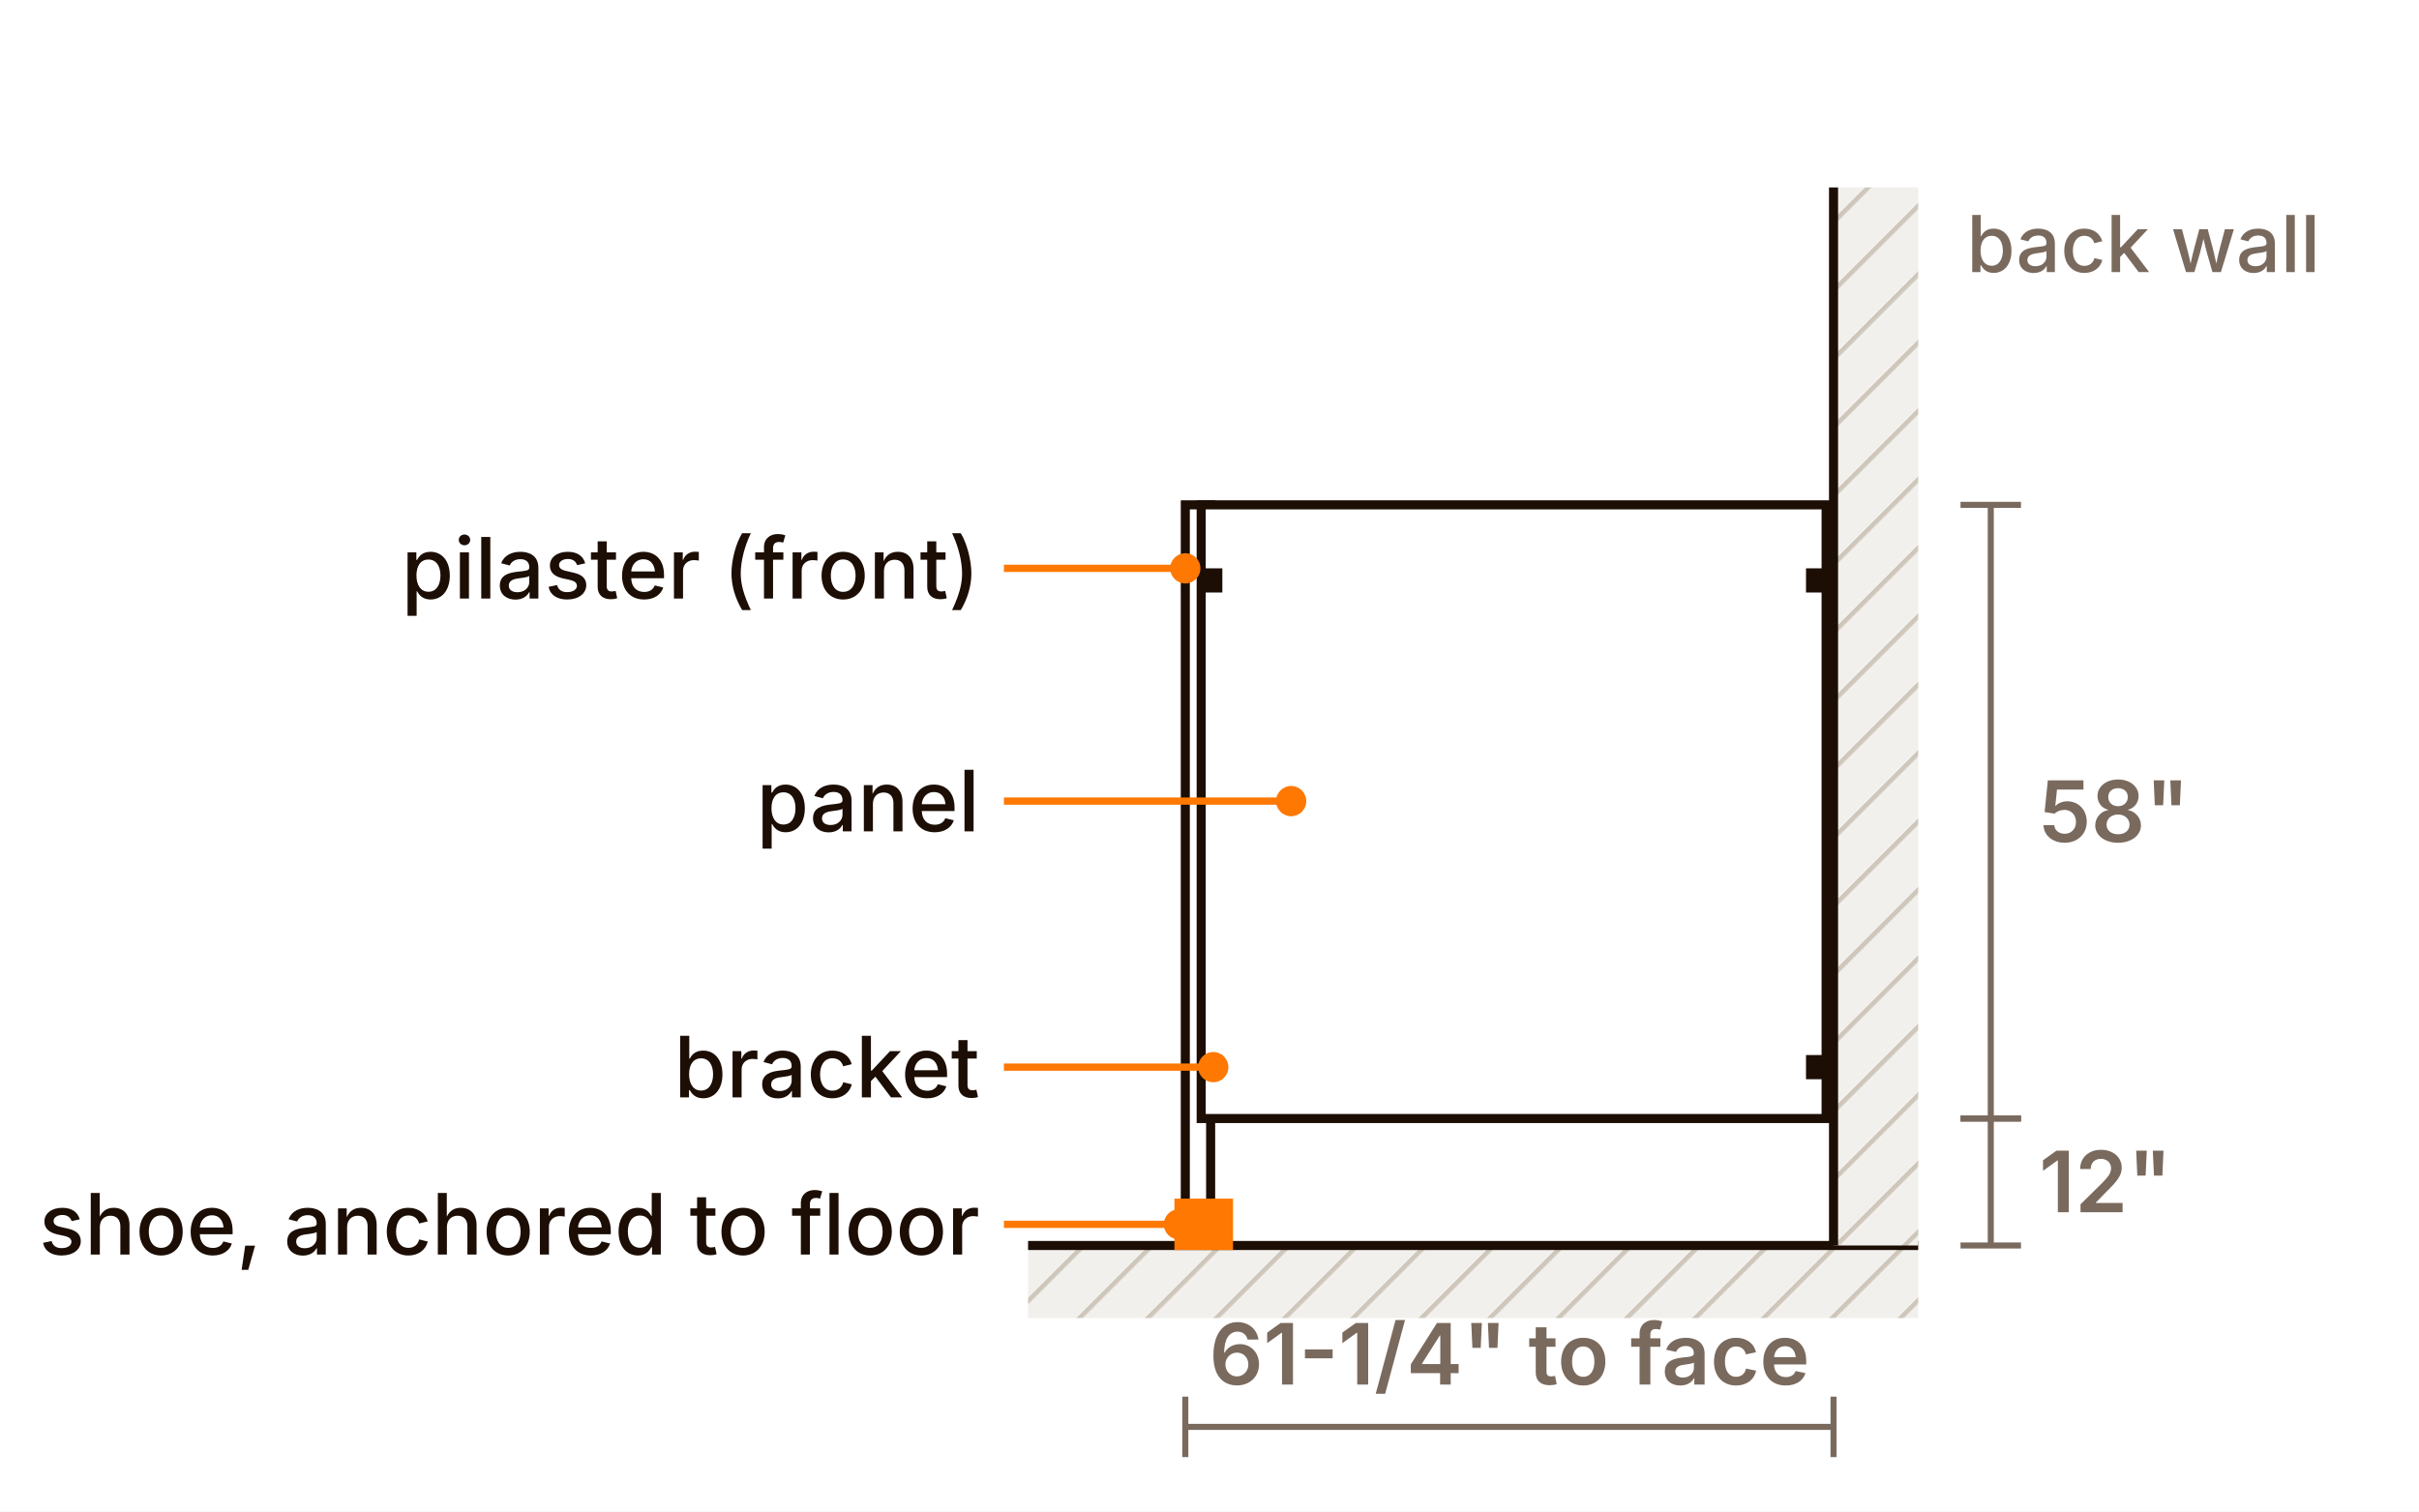
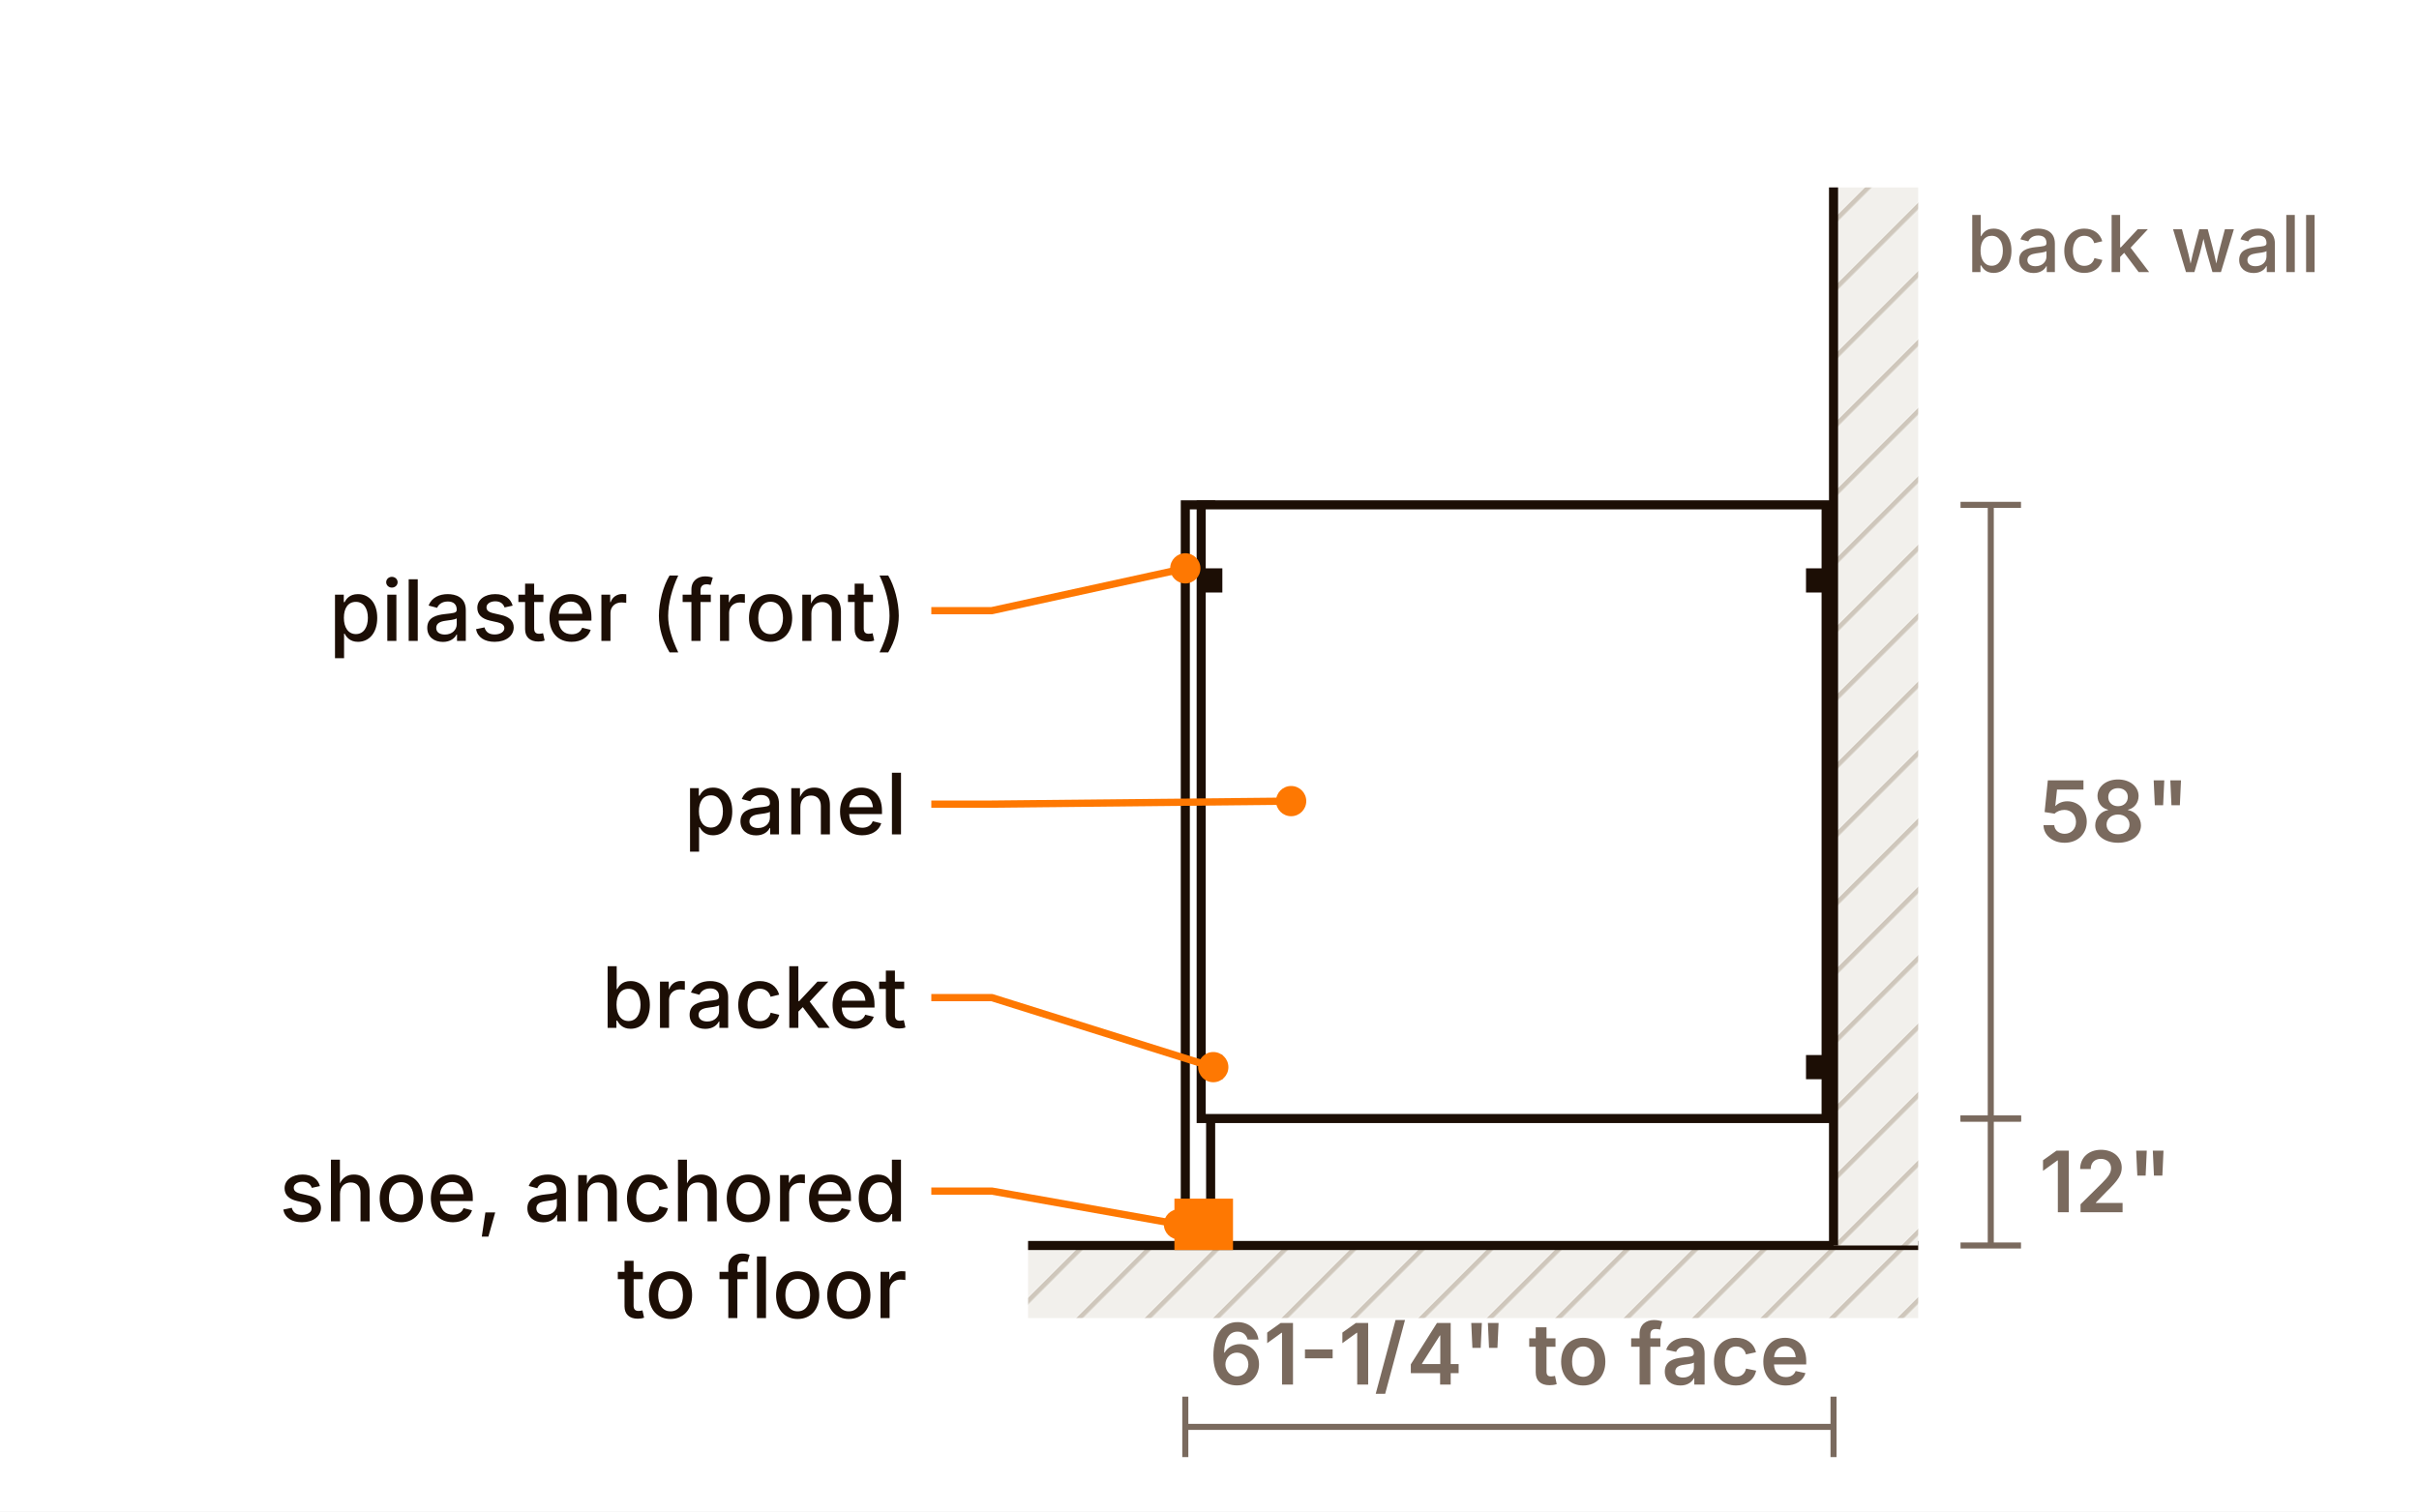
<svg xmlns="http://www.w3.org/2000/svg" viewBox="0 0 400 250" width="400" height="250" role="img" aria-labelledby="t-mounting-floor-mounted-side d-mounting-floor-mounted-side" font-family="Inter, ui-sans-serif, system-ui, sans-serif">
  <defs>
    <pattern id="hatch-mounting-floor-mounted-side" width="8" height="8" patternUnits="userSpaceOnUse" patternTransform="rotate(45)">
      <rect width="8" height="8" fill="#f2f0ec" />
      <line x1="0" y1="0" x2="0" y2="8" stroke="#cfc7bc" stroke-width="1.5" />
    </pattern>
    <marker id="tick-mounting-floor-mounted-side" viewBox="0 0 10 10" refX="5" refY="5" markerWidth="8" markerHeight="8" orient="auto">
      <path d="M2 8 L8 2" stroke="#7a6a5e" stroke-width="1.5" />
    </marker>
  </defs>
  <rect width="400" height="250" fill="#ffffff" />
  <rect x="170" y="206" width="147.188" height="12" fill="url(#hatch-mounting-floor-mounted-side)" stroke="none" stroke-width="1.5" />
  <line x1="170" y1="206" x2="317.188" y2="206" stroke="#1c0e05" stroke-width="1.5" />
  <rect x="303.188" y="31" width="14" height="175" fill="url(#hatch-mounting-floor-mounted-side)" stroke="none" stroke-width="1.5" />
  <line x1="303.188" y1="31" x2="303.188" y2="206" stroke="#1c0e05" stroke-width="1.5" />
  <rect x="196" y="83.5" width="4.188" height="120.75" fill="#ffffff" stroke="#1c0e05" stroke-width="1.5" />
  <rect x="198.625" y="83.5" width="103.337" height="101.5" fill="#ffffff" stroke="#1c0e05" stroke-width="1.5" />
  <rect x="198.625" y="94" width="3.5" height="4" fill="#1c0e05" stroke="none" stroke-width="1.5" />
  <rect x="298.637" y="94" width="3.5" height="4" fill="#1c0e05" stroke="none" stroke-width="1.5" />
  <rect x="198.625" y="174.5" width="3.5" height="4" fill="#1c0e05" stroke="none" stroke-width="1.5" />
  <rect x="298.637" y="174.5" width="3.5" height="4" fill="#1c0e05" stroke="none" stroke-width="1.5" />
  <rect x="194.95" y="199" width="8.188" height="7" fill="#fe7802" stroke="#fe7802" stroke-width="1.5" />
  <line x1="196" y1="236" x2="303.188" y2="236" stroke="#7a6a5e" stroke-width="1" />
  <line x1="196" y1="231" x2="196" y2="241" stroke="#7a6a5e" stroke-width="1" />
  <line x1="303.188" y1="231" x2="303.188" y2="241" stroke="#7a6a5e" stroke-width="1" />
  <text x="249.594" y="229" font-size="14" font-weight="600" fill="#7a6a5e" text-anchor="middle">61-1/4" to face</text>
  <line x1="329.188" y1="83.5" x2="329.188" y2="185" stroke="#7a6a5e" stroke-width="1" />
  <line x1="324.188" y1="83.5" x2="334.188" y2="83.5" stroke="#7a6a5e" stroke-width="1" />
  <line x1="324.188" y1="185" x2="334.188" y2="185" stroke="#7a6a5e" stroke-width="1" />
  <text x="337.188" y="139.25" font-size="14" font-weight="600" fill="#7a6a5e" text-anchor="start">58"</text>
  <line x1="329.188" y1="185" x2="329.188" y2="206" stroke="#7a6a5e" stroke-width="1" />
  <line x1="324.188" y1="185" x2="334.188" y2="185" stroke="#7a6a5e" stroke-width="1" />
  <line x1="324.188" y1="206" x2="334.188" y2="206" stroke="#7a6a5e" stroke-width="1" />
  <text x="337.188" y="200.5" font-size="14" font-weight="600" fill="#7a6a5e" text-anchor="start">12"</text>
  <text x="325.188" y="45" font-size="13" font-weight="500" fill="#7a6a5e" text-anchor="start">back wall</text>
-   <line x1="166" y1="94" x2="196" y2="94" stroke="#fe7802" stroke-width="1.2" />
+   <path d="M154 101 H164 L196 94" fill="none" stroke="#fe7802" stroke-width="1.2" stroke-linejoin="round" />
  <circle cx="196" cy="94" r="2.5" fill="#fe7802" />
-   <text x="162" y="99" font-size="14" font-weight="500" fill="#1c0e05" text-anchor="end" paint-order="stroke" stroke="#fff" stroke-width="4">pilaster (front)</text>
-   <line x1="166" y1="132.5" x2="213.5" y2="132.5" stroke="#fe7802" stroke-width="1.2" />
+   <text x="150" y="106" font-size="14" font-weight="500" fill="#1c0e05" text-anchor="end" paint-order="stroke" stroke="#fff" stroke-width="4">pilaster (front)</text>
+   <path d="M154 133 H164 L213.5 132.5" fill="none" stroke="#fe7802" stroke-width="1.2" stroke-linejoin="round" />
  <circle cx="213.5" cy="132.5" r="2.5" fill="#fe7802" />
-   <text x="162" y="137.5" font-size="14" font-weight="500" fill="#1c0e05" text-anchor="end" paint-order="stroke" stroke="#fff" stroke-width="4">panel</text>
-   <line x1="166" y1="176.5" x2="200.625" y2="176.5" stroke="#fe7802" stroke-width="1.2" />
+   <text x="150" y="138" font-size="14" font-weight="500" fill="#1c0e05" text-anchor="end" paint-order="stroke" stroke="#fff" stroke-width="4">panel</text>
+   <path d="M154 165 H164 L200.625 176.5" fill="none" stroke="#fe7802" stroke-width="1.2" stroke-linejoin="round" />
  <circle cx="200.625" cy="176.5" r="2.5" fill="#fe7802" />
-   <text x="162" y="181.5" font-size="14" font-weight="500" fill="#1c0e05" text-anchor="end" paint-order="stroke" stroke="#fff" stroke-width="4">bracket</text>
-   <line x1="166" y1="202.5" x2="194.95" y2="202.5" stroke="#fe7802" stroke-width="1.2" />
+   <text x="150" y="170" font-size="14" font-weight="500" fill="#1c0e05" text-anchor="end" paint-order="stroke" stroke="#fff" stroke-width="4">bracket</text>
+   <path d="M154 197 H164 L194.95 202.5" fill="none" stroke="#fe7802" stroke-width="1.2" stroke-linejoin="round" />
  <circle cx="194.95" cy="202.5" r="2.5" fill="#fe7802" />
-   <text x="162" y="207.5" font-size="14" font-weight="500" fill="#1c0e05" text-anchor="end" paint-order="stroke" stroke="#fff" stroke-width="4">shoe, anchored to floor</text>
+   <text x="150" y="202" font-size="14" font-weight="500" fill="#1c0e05" text-anchor="end" paint-order="stroke" stroke="#fff" stroke-width="4">shoe, anchored</text>
+   <text x="150" y="218" font-size="14" font-weight="500" fill="#1c0e05" text-anchor="end" paint-order="stroke" stroke="#fff" stroke-width="4">to floor</text>
</svg>
